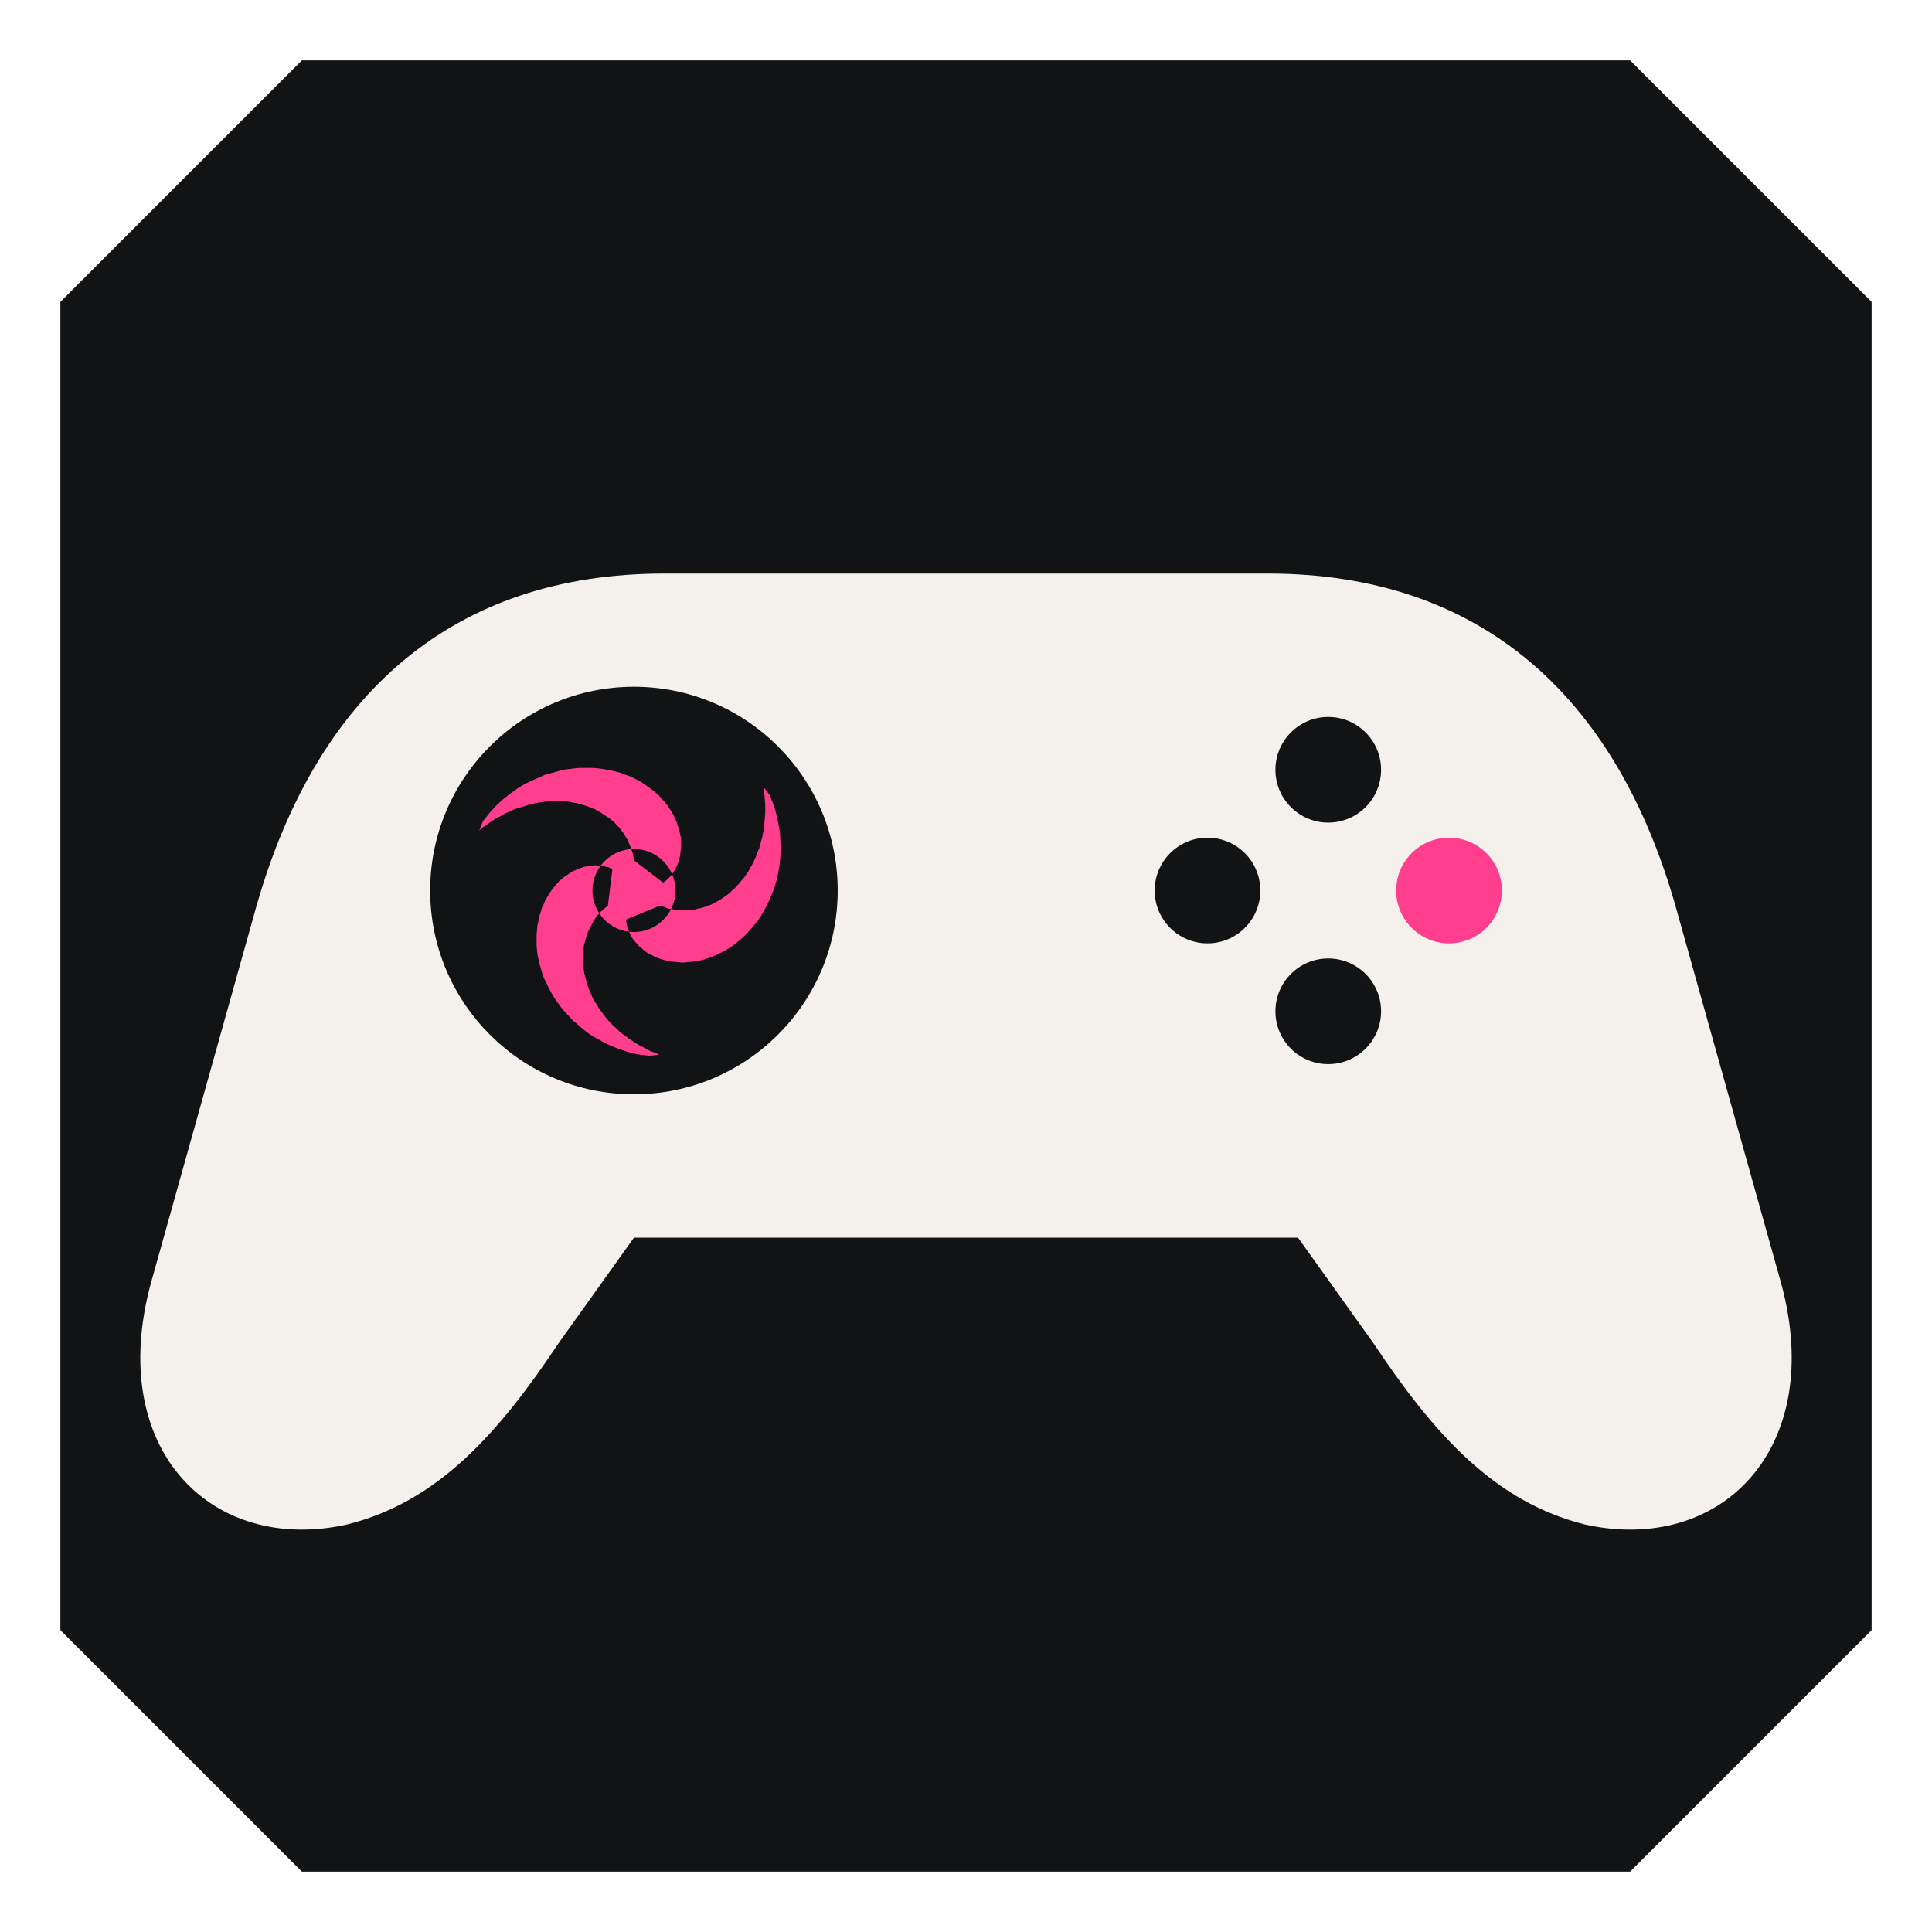
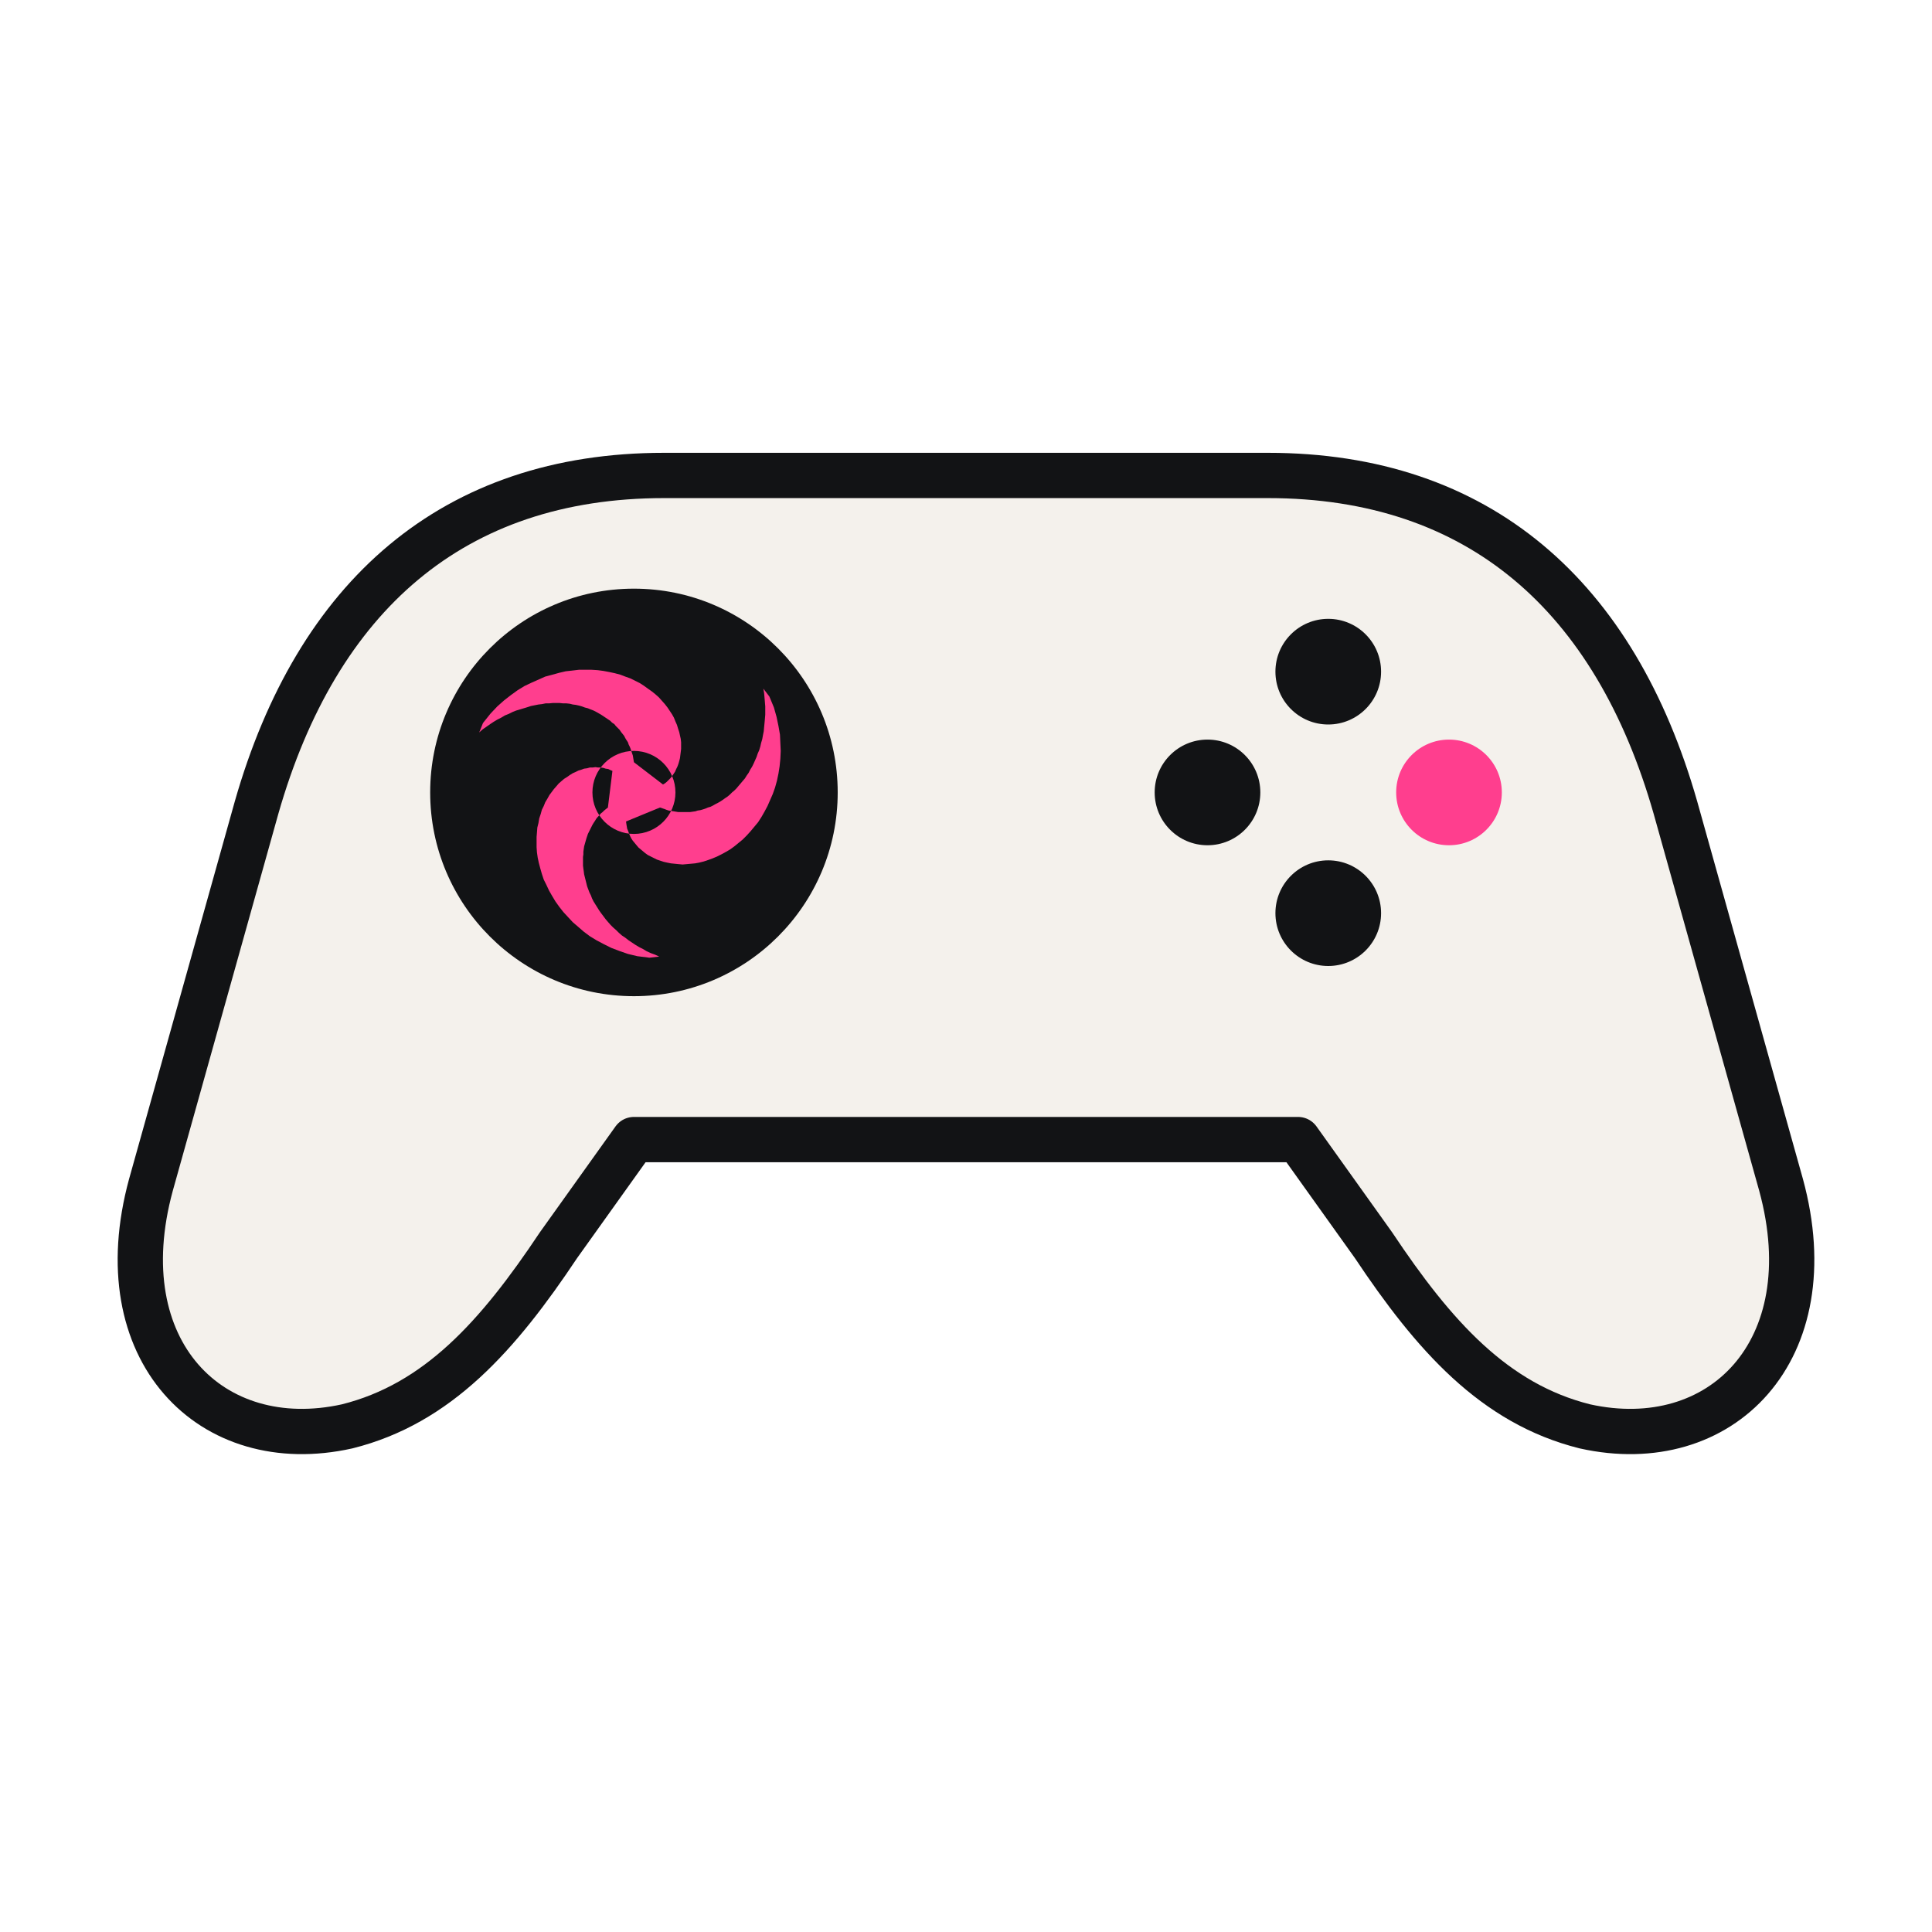
- <svg xmlns="http://www.w3.org/2000/svg" viewBox="0 0 512 512">
-   <path fill="#121315" d="M80 16H432L496 80V432L432 496H80L16 432V80Z" />
-   <path fill="#F4F1EC" d="M176 152H336C392 152 428 184 444 240L472 340C484 384 456 412 420 404C396 398 380 380 364 356L344 328H168L148 356C132 380 116 398 92 404C56 412 28 384 40 340L68 240C84 184 120 152 176 152Z" />
+ <svg xmlns="http://www.w3.org/2000/svg" viewBox="0 26 512 512">
+   <path fill="#F4F1EC" stroke="#121315" stroke-width="12" stroke-linejoin="round" d="M176 152H336C392 152 428 184 444 240L472 340C484 384 456 412 420 404C396 398 380 380 364 356L344 328H168L148 356C132 380 116 398 92 404C56 412 28 384 40 340L68 240C84 184 120 152 176 152Z" />
  <circle cx="168" cy="236" r="54" fill="#121315" />
  <path fill="#FF3E8E" d="M168.0 228.0 L167.9 227.4 L167.8 226.8 L167.7 226.2 L167.5 225.6 L167.3 225.0 L167.1 224.4 L166.9 223.9 L166.6 223.3 L166.4 222.7 L166.0 222.1 L165.7 221.6 L165.4 221.0 L165.0 220.5 L164.6 220.0 L164.2 219.4 L163.7 218.9 L163.2 218.4 L162.8 217.9 L162.2 217.5 L161.7 217.0 L161.1 216.6 L160.5 216.2 L159.9 215.8 L159.3 215.4 L158.6 215.0 L157.9 214.6 L157.3 214.3 L156.5 214.0 L155.8 213.7 L155.0 213.5 L154.2 213.2 L153.5 213.0 L152.6 212.8 L151.8 212.7 L151.0 212.5 L150.1 212.4 L149.2 212.4 L148.3 212.3 L147.4 212.3 L146.5 212.3 L145.5 212.4 L144.6 212.4 L143.6 212.6 L142.7 212.7 L141.7 212.9 L140.7 213.1 L139.8 213.4 L138.8 213.7 L137.8 214.0 L136.8 214.3 L135.8 214.7 L134.8 215.2 L133.8 215.6 L132.8 216.2 L131.8 216.7 L130.8 217.3 L129.9 217.9 L128.9 218.6 L127.9 219.3 L127.0 220.1 L128.0 217.6 L130.0 215.1 L131.8 213.2 L133.6 211.6 L135.4 210.2 L137.2 208.9 L139.0 207.8 L140.9 206.9 L142.7 206.1 L144.5 205.3 L146.4 204.8 L148.2 204.3 L149.9 203.9 L151.7 203.7 L153.4 203.5 L155.1 203.5 L156.8 203.5 L158.4 203.6 L159.9 203.8 L161.5 204.1 L162.9 204.4 L164.4 204.8 L165.7 205.3 L167.1 205.8 L168.3 206.4 L169.5 207.0 L170.6 207.7 L171.7 208.5 L172.7 209.2 L173.7 210.0 L174.6 210.8 L175.4 211.7 L176.2 212.6 L176.9 213.5 L177.5 214.4 L178.1 215.3 L178.6 216.2 L179.0 217.2 L179.4 218.1 L179.7 219.1 L180.0 220.0 L180.2 220.9 L180.4 221.8 L180.5 222.7 L180.5 223.6 L180.5 224.5 L180.4 225.3 L180.3 226.1 L180.2 226.9 L180.0 227.7 L179.8 228.4 L179.5 229.2 L179.2 229.8 L178.9 230.5 L178.5 231.1 L178.1 231.7 L177.7 232.2 L177.2 232.7 L176.7 233.2 L176.2 233.6 L175.7 233.9 Z M174.9 240.0 L175.5 240.2 L176.1 240.4 L176.6 240.6 L177.2 240.8 L177.8 240.9 L178.5 241.0 L179.1 241.1 L179.7 241.2 L180.3 241.2 L181.0 241.2 L181.6 241.2 L182.3 241.2 L182.9 241.2 L183.6 241.1 L184.3 241.0 L184.9 240.8 L185.6 240.7 L186.3 240.5 L186.9 240.3 L187.6 240.0 L188.3 239.8 L188.9 239.5 L189.6 239.1 L190.2 238.8 L190.9 238.4 L191.5 238.0 L192.2 237.5 L192.8 237.1 L193.4 236.6 L194.0 236.0 L194.6 235.5 L195.2 234.9 L195.7 234.3 L196.3 233.6 L196.8 233.0 L197.4 232.3 L197.9 231.5 L198.4 230.8 L198.8 230.0 L199.3 229.2 L199.7 228.4 L200.1 227.5 L200.5 226.6 L200.8 225.7 L201.2 224.8 L201.5 223.8 L201.7 222.9 L202.0 221.9 L202.2 220.8 L202.4 219.8 L202.5 218.7 L202.6 217.7 L202.7 216.6 L202.8 215.4 L202.8 214.3 L202.8 213.2 L202.7 212.0 L202.6 210.8 L202.5 209.7 L202.3 208.5 L203.9 210.6 L205.1 213.5 L205.8 216.0 L206.3 218.4 L206.7 220.7 L206.8 222.9 L206.9 225.0 L206.8 227.1 L206.6 229.1 L206.3 231.0 L205.9 232.9 L205.4 234.7 L204.8 236.4 L204.1 238.0 L203.4 239.6 L202.6 241.1 L201.8 242.5 L200.9 243.9 L199.9 245.1 L198.9 246.3 L197.9 247.4 L196.8 248.5 L195.7 249.4 L194.6 250.3 L193.5 251.1 L192.3 251.8 L191.2 252.4 L190.0 253.0 L188.8 253.5 L187.7 253.9 L186.5 254.3 L185.3 254.6 L184.2 254.8 L183.1 254.9 L182.0 255.0 L180.9 255.1 L179.8 255.0 L178.8 254.9 L177.8 254.8 L176.8 254.6 L175.9 254.4 L175.0 254.1 L174.1 253.8 L173.3 253.4 L172.5 253.0 L171.7 252.6 L171.0 252.1 L170.4 251.6 L169.8 251.1 L169.2 250.6 L168.7 250.0 L168.2 249.4 L167.7 248.8 L167.3 248.2 L167.0 247.6 L166.7 246.9 L166.5 246.3 L166.2 245.6 L166.1 245.0 L166.0 244.4 L165.9 243.7 Z M161.1 240.0 L160.6 240.4 L160.1 240.8 L159.7 241.2 L159.2 241.6 L158.8 242.1 L158.4 242.5 L158.0 243.0 L157.7 243.5 L157.3 244.1 L157.0 244.6 L156.7 245.2 L156.4 245.8 L156.1 246.4 L155.8 247.0 L155.6 247.6 L155.4 248.2 L155.2 248.9 L155.0 249.6 L154.8 250.3 L154.7 251.0 L154.6 251.7 L154.6 252.4 L154.5 253.1 L154.5 253.9 L154.5 254.6 L154.5 255.4 L154.6 256.2 L154.7 256.9 L154.8 257.7 L155.0 258.5 L155.2 259.3 L155.4 260.1 L155.6 260.9 L155.9 261.7 L156.2 262.5 L156.6 263.3 L156.9 264.1 L157.3 264.9 L157.8 265.7 L158.3 266.5 L158.8 267.3 L159.3 268.0 L159.9 268.8 L160.5 269.6 L161.1 270.3 L161.8 271.1 L162.5 271.8 L163.3 272.5 L164.0 273.2 L164.8 273.9 L165.7 274.5 L166.6 275.2 L167.5 275.8 L168.4 276.4 L169.4 277.0 L170.4 277.5 L171.4 278.1 L172.5 278.6 L173.6 279.0 L174.7 279.5 L172.1 279.8 L168.9 279.4 L166.4 278.8 L164.1 278.0 L162.0 277.2 L160.0 276.2 L158.1 275.2 L156.3 274.1 L154.7 272.9 L153.2 271.6 L151.8 270.4 L150.5 269.0 L149.3 267.7 L148.2 266.3 L147.2 264.9 L146.3 263.4 L145.5 262.0 L144.8 260.5 L144.1 259.1 L143.6 257.6 L143.2 256.2 L142.8 254.7 L142.5 253.3 L142.3 251.9 L142.2 250.5 L142.2 249.2 L142.2 247.8 L142.3 246.6 L142.4 245.3 L142.7 244.1 L142.9 242.9 L143.3 241.7 L143.6 240.6 L144.1 239.6 L144.5 238.6 L145.1 237.6 L145.6 236.7 L146.2 235.9 L146.8 235.1 L147.5 234.3 L148.1 233.6 L148.8 233.0 L149.5 232.4 L150.3 231.9 L151.0 231.4 L151.8 230.9 L152.5 230.6 L153.3 230.2 L154.0 230.0 L154.8 229.7 L155.6 229.6 L156.3 229.4 L157.0 229.4 L157.8 229.3 L158.5 229.4 L159.2 229.4 L159.9 229.5 L160.5 229.7 L161.2 229.8 L161.8 230.1 L162.3 230.3 Z M157 236a11 11 0 1 0 22 0a11 11 0 1 0 -22 0Z" />
  <circle cx="352" cy="204" r="14" fill="#121315" />
  <circle cx="352" cy="268" r="14" fill="#121315" />
  <circle cx="320" cy="236" r="14" fill="#121315" />
  <circle cx="384" cy="236" r="14" fill="#FF3E8E" />
</svg>
